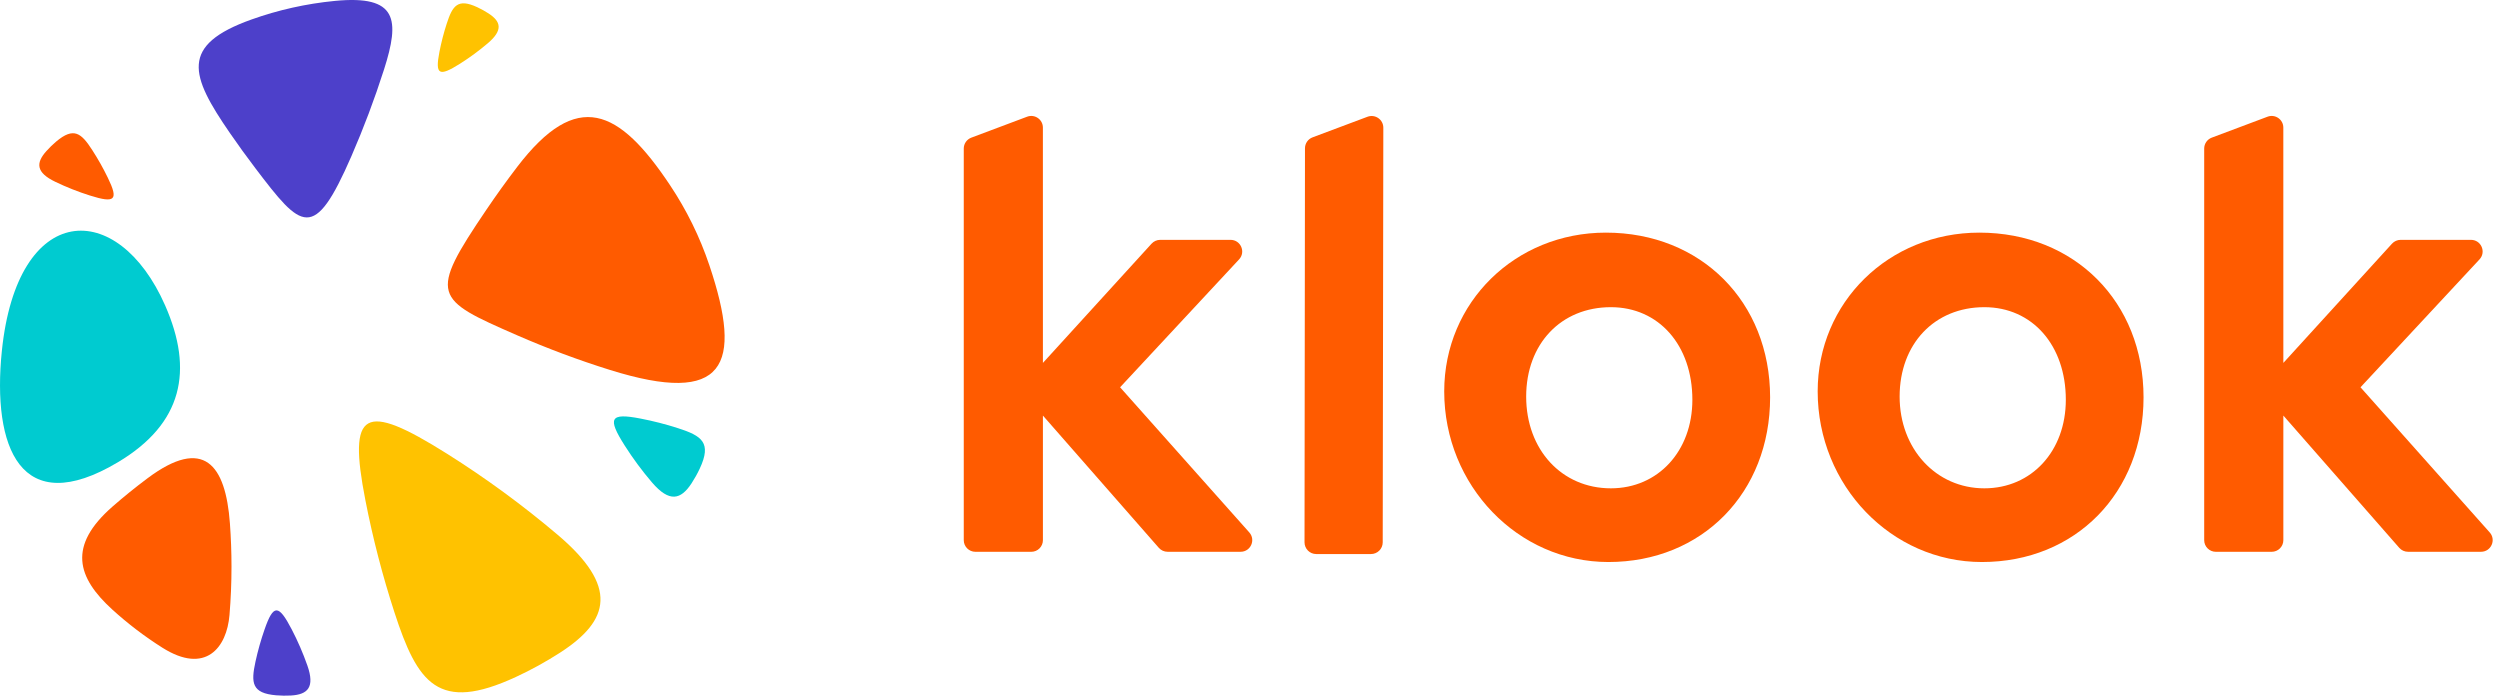
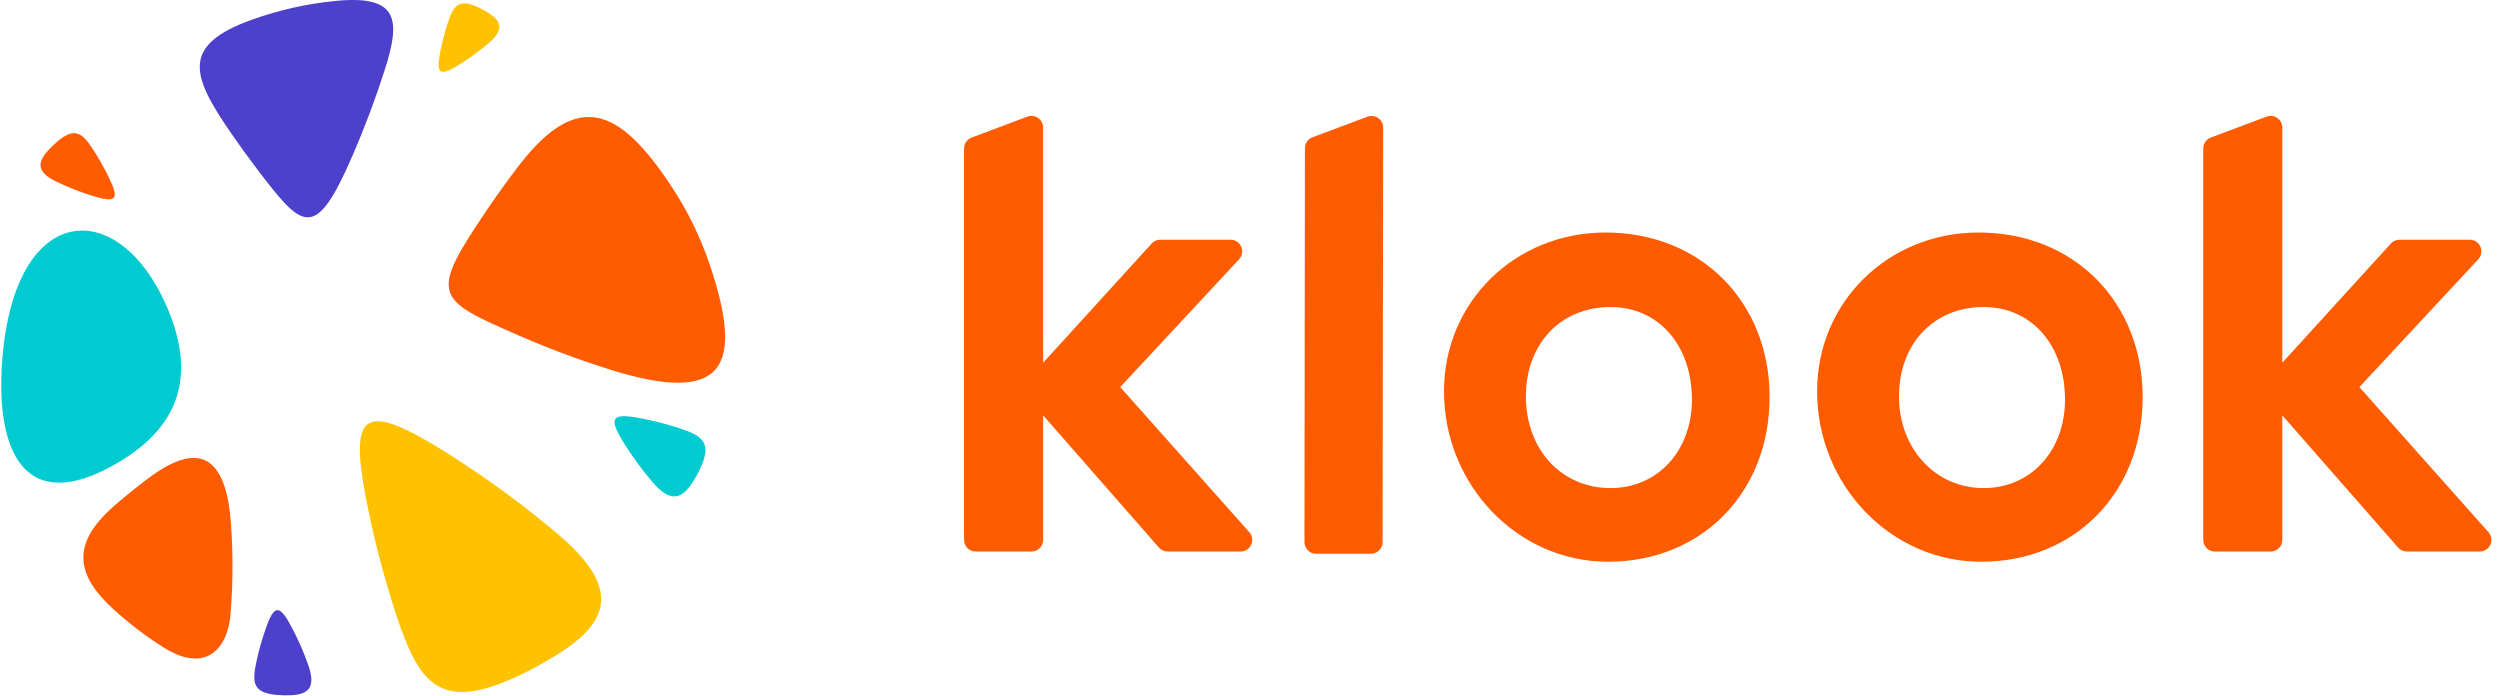
- <svg xmlns="http://www.w3.org/2000/svg" width="115" height="32" viewBox="0 0 115 32">
-   <g id="logo-icon">
-     <path d="M2.548 8.365C3.06 8.611 3.59 8.821 4.134 8.993C5.3 9.361 5.462 9.206 4.957 8.17C4.744 7.731 4.506 7.31 4.246 6.907C3.738 6.119 3.395 5.83 2.585 6.511C2.424 6.647 2.273 6.794 2.134 6.95C1.644 7.496 1.65 7.935 2.548 8.365Z" fill="#FF5B00">
-   </path>
-     <path d="M14.139 30.613C13.938 30.042 13.697 29.485 13.416 28.946C12.815 27.791 12.576 27.786 12.172 28.948C12.001 29.439 11.861 29.936 11.752 30.436C11.54 31.413 11.579 31.889 12.707 31.984C12.931 32.003 13.156 32.006 13.379 31.994C14.163 31.949 14.49 31.613 14.139 30.613Z" fill="#4D40CA">
-   </path>
-     <path d="M29.992 22.192C29.536 21.659 29.117 21.093 28.739 20.499C27.929 19.226 28.062 18.983 29.458 19.253C30.049 19.367 30.627 19.515 31.19 19.697C32.291 20.05 32.745 20.366 32.19 21.552C32.08 21.788 31.953 22.015 31.812 22.232C31.316 22.991 30.791 23.124 29.992 22.192Z" fill="#00CBD0">
-   </path>
-     <path d="M22.441 1.988C22.037 2.332 21.608 2.647 21.158 2.932C20.193 3.542 20.009 3.442 20.213 2.39C20.3 1.945 20.412 1.51 20.55 1.086C20.818 0.257 21.057 -0.086 21.956 0.332C22.135 0.415 22.307 0.511 22.471 0.617C23.047 0.991 23.148 1.386 22.441 1.988Z" fill="#FFC200">
-   </path>
-     <path d="M5.422 21.264C0.934 23.938 -0.367 20.565 0.085 16.146C0.792 9.227 5.422 9.108 7.597 14.052C8.912 17.039 8.41 19.484 5.422 21.264Z" fill="#00CBD0">
-   </path>
-     <path d="M10.649 26.062C10.649 26.811 10.618 27.553 10.557 28.287C10.434 29.793 9.456 31.049 7.468 29.793C6.653 29.278 5.887 28.694 5.176 28.049C3.532 26.555 3.112 25.108 5.176 23.302C5.697 22.847 6.236 22.411 6.792 21.996C9.376 20.066 10.378 21.372 10.576 24.074C10.624 24.73 10.649 25.393 10.649 26.062Z" fill="#FF5B00">
-   </path>
-     <path d="M25.652 24.6C24.048 23.241 22.347 21.994 20.56 20.87C16.726 18.46 15.997 18.856 16.808 23.011C17.151 24.768 17.599 26.489 18.143 28.165C19.208 31.441 20.159 32.793 23.727 31.142C24.437 30.814 25.12 30.437 25.772 30.016C28.057 28.539 28.458 26.978 25.652 24.6Z" fill="#FFC200">
-   </path>
-     <path d="M23.795 7.672C23.305 8.313 22.833 8.969 22.38 9.638C19.694 13.604 19.96 13.752 23.795 15.426C25.177 16.029 26.597 16.56 28.051 17.015C33.37 18.679 34.183 16.821 32.633 12.209C32.192 10.894 31.58 9.656 30.824 8.522C28.471 4.988 26.541 4.081 23.795 7.672Z" fill="#FF5B00">
-   </path>
-     <path d="M15.411 0.041C14.077 0.17 12.792 0.461 11.574 0.895C8.256 2.077 8.748 3.466 10.576 6.12C10.953 6.668 11.343 7.206 11.745 7.735C13.875 10.539 14.437 11.159 16.165 7.184C16.729 5.887 17.23 4.557 17.665 3.197C18.4 0.895 18.287 -0.236 15.411 0.041Z" fill="#4D40CA">
-   </path>
-   </g>
-   <g id="logo-en">
-     <path d="M110.033 11.208L105.034 16.694L105.033 5.869C105.033 5.495 104.658 5.237 104.308 5.368L101.74 6.332C101.531 6.411 101.393 6.61 101.393 6.832V24.848C101.393 25.144 101.634 25.383 101.929 25.383H104.497C104.794 25.383 105.034 25.143 105.034 24.848V19.116L110.366 25.2C110.468 25.316 110.614 25.382 110.77 25.382H114.126C114.589 25.382 114.834 24.837 114.527 24.492L108.583 17.815L114.057 11.932C114.376 11.59 114.132 11.033 113.665 11.033H110.429C110.279 11.033 110.135 11.097 110.033 11.208Z" fill="#ff5b00">
-   </path>
-     <path d="M91.167 25.853C87.001 25.853 83.613 22.332 83.613 18.003C83.613 13.908 86.88 10.701 91.05 10.701C95.427 10.701 98.603 13.886 98.603 18.277C98.603 22.668 95.477 25.853 91.167 25.853ZM91.28 22.463C93.452 22.463 95.028 20.749 95.028 18.39C95.028 15.882 93.486 14.13 91.28 14.13C88.985 14.13 87.383 15.821 87.383 18.242C87.383 20.648 89.059 22.463 91.28 22.463Z" fill="#ff5b00">
-   </path>
-     <path d="M73.987 25.853C69.822 25.853 66.434 22.332 66.434 18.003C66.434 13.908 69.701 10.701 73.87 10.701C78.248 10.701 81.425 13.886 81.425 18.277C81.425 22.668 78.297 25.853 73.987 25.853ZM74.1 22.463C76.272 22.463 77.849 20.749 77.849 18.39C77.849 15.882 76.306 14.13 74.1 14.13C71.805 14.13 70.204 15.821 70.204 18.242C70.204 20.687 71.842 22.463 74.1 22.463Z" fill="#ff5b00">
-   </path>
-     <path d="M60.008 24.947L60.029 6.821C60.029 6.598 60.167 6.397 60.378 6.318L62.904 5.371C63.258 5.239 63.634 5.5 63.633 5.876L63.605 24.948C63.605 25.245 63.364 25.486 63.065 25.486H60.546C60.249 25.486 60.008 25.244 60.008 24.947Z" fill="#ff5b00">
-   </path>
-     <path d="M52.973 11.208L47.974 16.694L47.973 5.869C47.973 5.495 47.599 5.237 47.249 5.368L44.681 6.332C44.471 6.411 44.333 6.61 44.333 6.832V24.848C44.333 25.144 44.574 25.383 44.87 25.383H47.438C47.735 25.383 47.974 25.143 47.974 24.848V19.116L53.306 25.2C53.408 25.316 53.555 25.382 53.71 25.382H57.067C57.53 25.382 57.774 24.837 57.468 24.492L51.524 17.815L56.998 11.932C57.316 11.59 57.073 11.033 56.605 11.033H53.37C53.219 11.033 53.075 11.097 52.973 11.208Z" fill="#ff5b00">
-   </path>
+ <svg xmlns="http://www.w3.org/2000/svg" width="1920px" height="534px" viewBox="0 0 1920 534" version="1.1">
+   <g id="surface1">
+     <path style=" stroke:none;fill-rule:nonzero;fill:rgb(100%,35.686%,0%);fill-opacity:1;" d="M 43.453 139.602 C 51.996 143.703 60.84 147.207 69.906 150.066 C 89.363 156.207 92.055 153.625 83.641 136.328 C 80.086 129.012 76.117 121.98 71.781 115.258 C 63.309 102.113 57.594 97.281 44.078 108.664 C 41.387 110.922 38.871 113.367 36.547 115.973 C 28.387 125.098 28.484 132.41 43.453 139.602 Z M 43.453 139.602 " />
+     <path style=" stroke:none;fill-rule:nonzero;fill:rgb(30.196%,25.098%,79.216%);fill-opacity:1;" d="M 236.781 510.859 C 233.43 501.324 229.41 492.027 224.73 483.035 C 214.695 463.762 210.711 463.68 203.969 483.066 C 201.129 491.27 198.797 499.559 196.98 507.902 C 193.434 524.207 194.086 532.152 212.895 533.738 C 216.637 534.051 220.387 534.105 224.113 533.895 C 237.18 533.145 242.633 527.547 236.781 510.859 Z M 236.781 510.859 " />
+     <path style=" stroke:none;fill-rule:nonzero;fill:rgb(0%,79.608%,81.569%);fill-opacity:1;" d="M 501.195 370.32 C 493.582 361.43 486.594 352 480.301 342.086 C 466.793 320.828 469.004 316.785 492.293 321.281 C 502.141 323.184 511.777 325.66 521.176 328.684 C 539.535 334.59 547.109 339.859 537.855 359.652 C 536.016 363.59 533.902 367.371 531.547 370.988 C 523.273 383.664 514.523 385.883 501.195 370.32 Z M 501.195 370.32 " />
+     <path style=" stroke:none;fill-rule:nonzero;fill:rgb(100%,76.078%,0%);fill-opacity:1;" d="M 375.246 33.172 C 368.512 38.914 361.363 44.18 353.859 48.922 C 337.754 59.105 334.688 57.438 338.102 39.887 C 339.539 32.469 341.414 25.195 343.703 18.121 C 348.18 4.277 352.172 -1.434 367.164 5.547 C 370.148 6.934 373.012 8.523 375.758 10.301 C 385.359 16.539 387.039 23.133 375.246 33.172 Z M 375.246 33.172 " />
+     <path style=" stroke:none;fill-rule:nonzero;fill:rgb(0%,79.608%,81.569%);fill-opacity:1;" d="M 91.402 354.844 C 16.531 399.465 -5.168 343.184 2.371 269.438 C 14.176 153.969 91.402 151.988 127.672 234.488 C 149.594 284.34 141.238 325.137 91.402 354.844 Z M 91.402 354.844 " />
+     <path style=" stroke:none;fill-rule:nonzero;fill:rgb(100%,35.686%,0%);fill-opacity:1;" d="M 178.566 434.902 C 178.566 447.41 178.051 459.801 177.047 472.043 C 174.984 497.164 158.672 518.129 125.512 497.164 C 111.93 488.574 99.141 478.828 87.301 468.066 C 59.863 443.141 52.875 418.988 87.301 388.863 C 95.984 381.254 104.977 373.977 114.238 367.059 C 157.344 334.844 174.051 356.645 177.352 401.738 C 178.156 412.691 178.566 423.746 178.566 434.902 Z M 178.566 434.902 " />
+     <path style=" stroke:none;fill-rule:nonzero;fill:rgb(100%,76.078%,0%);fill-opacity:1;" d="M 428.805 410.516 C 402.059 387.844 373.68 367.027 343.875 348.277 C 279.93 308.051 267.773 314.652 281.301 383.992 C 287.023 413.324 294.488 442.031 303.57 470.004 C 321.328 524.68 337.184 547.234 396.703 519.684 C 408.547 514.199 419.941 507.91 430.809 500.887 C 468.93 476.246 475.621 450.203 428.805 410.516 Z M 428.805 410.516 " />
+     <path style=" stroke:none;fill-rule:nonzero;fill:rgb(100%,35.686%,0%);fill-opacity:1;" d="M 397.836 128.031 C 389.664 138.73 381.789 149.668 374.227 160.836 C 329.445 227.016 333.879 229.484 397.836 257.418 C 420.879 267.48 444.57 276.348 468.824 283.941 C 557.527 311.711 571.094 280.699 545.25 203.738 C 537.887 181.793 527.676 161.137 515.078 142.203 C 475.828 83.234 443.648 68.094 397.836 128.031 Z M 397.836 128.031 " />
+     <path style=" stroke:none;fill-rule:nonzero;fill:rgb(30.196%,25.098%,79.216%);fill-opacity:1;" d="M 257.992 0.691 C 235.754 2.836 214.312 7.691 194.004 14.934 C 138.668 34.656 146.871 57.844 177.359 102.129 C 183.652 111.266 190.148 120.258 196.852 129.082 C 232.379 175.863 241.754 186.211 270.578 119.883 C 279.984 98.242 288.336 76.039 295.59 53.348 C 307.859 14.934 305.969 -3.938 257.992 0.691 Z M 257.992 0.691 " />
+     <path style=" stroke:none;fill-rule:nonzero;fill:rgb(100%,35.686%,0%);fill-opacity:1;" d="M 1836.195 187.035 L 1752.816 278.578 L 1752.801 97.934 C 1752.801 91.699 1746.547 87.383 1740.703 89.582 L 1697.879 105.664 C 1694.391 106.977 1692.09 110.309 1692.09 114.016 L 1692.09 414.652 C 1692.09 419.59 1696.109 423.586 1701.031 423.586 L 1743.863 423.586 C 1748.812 423.586 1752.816 419.574 1752.816 414.652 L 1752.816 318.992 L 1841.754 420.52 C 1843.449 422.453 1845.887 423.566 1848.488 423.566 L 1904.461 423.566 C 1912.184 423.566 1916.273 414.465 1911.148 408.715 L 1812.008 297.285 L 1903.312 199.125 C 1908.629 193.414 1904.566 184.109 1896.773 184.109 L 1842.801 184.109 C 1840.297 184.109 1837.898 185.184 1836.195 187.035 Z M 1836.195 187.035 " />
+     <path style=" stroke:none;fill-rule:nonzero;fill:rgb(100%,35.686%,0%);fill-opacity:1;" d="M 1521.523 431.414 C 1452.047 431.414 1395.539 372.664 1395.539 300.422 C 1395.539 232.086 1450.035 178.566 1519.574 178.566 C 1592.574 178.566 1645.559 231.727 1645.559 305.004 C 1645.559 378.281 1593.406 431.414 1521.523 431.414 Z M 1523.414 374.852 C 1559.641 374.852 1585.926 346.25 1585.926 306.887 C 1585.926 265.027 1560.211 235.801 1523.414 235.801 C 1485.141 235.801 1458.422 264.012 1458.422 304.41 C 1458.422 344.57 1486.379 374.852 1523.414 374.852 Z M 1523.414 374.852 " />
+     <path style=" stroke:none;fill-rule:nonzero;fill:rgb(100%,35.686%,0%);fill-opacity:1;" d="M 1234.988 431.414 C 1165.523 431.414 1109.004 372.664 1109.004 300.422 C 1109.004 232.086 1163.488 178.566 1233.039 178.566 C 1306.059 178.566 1359.047 231.727 1359.047 305.004 C 1359.047 378.281 1306.867 431.414 1234.988 431.414 Z M 1236.879 374.852 C 1273.102 374.852 1299.391 346.25 1299.391 306.887 C 1299.391 265.027 1273.672 235.801 1236.879 235.801 C 1198.598 235.801 1171.883 264.012 1171.883 304.41 C 1171.883 345.223 1199.211 374.852 1236.879 374.852 Z M 1236.879 374.852 " />
+     <path style=" stroke:none;fill-rule:nonzero;fill:rgb(100%,35.686%,0%);fill-opacity:1;" d="M 1001.828 416.309 L 1002.172 113.824 C 1002.172 110.098 1004.488 106.75 1008 105.43 L 1050.141 89.637 C 1056.031 87.422 1062.309 91.781 1062.293 98.055 L 1061.82 416.324 C 1061.82 421.277 1057.801 425.293 1052.82 425.293 L 1010.805 425.293 C 1005.848 425.293 1001.828 421.254 1001.828 416.309 Z M 1001.828 416.309 " />
+     <path style=" stroke:none;fill-rule:nonzero;fill:rgb(100%,35.686%,0%);fill-opacity:1;" d="M 884.496 187.035 L 801.129 278.578 L 801.105 97.934 C 801.105 91.699 794.859 87.383 789.016 89.582 L 746.191 105.664 C 742.695 106.977 740.387 110.309 740.387 114.016 L 740.387 414.652 C 740.387 419.59 744.414 423.586 749.34 423.586 L 792.172 423.586 C 797.121 423.586 801.129 419.574 801.129 414.652 L 801.129 318.992 L 890.055 420.52 C 891.75 422.453 894.203 423.566 896.789 423.566 L 952.77 423.566 C 960.496 423.566 964.574 414.465 959.461 408.715 L 860.324 297.285 L 951.621 199.125 C 956.934 193.414 952.875 184.109 945.074 184.109 L 891.105 184.109 C 888.602 184.109 886.191 185.184 884.496 187.035 Z M 884.496 187.035 " />
  </g>
</svg>
